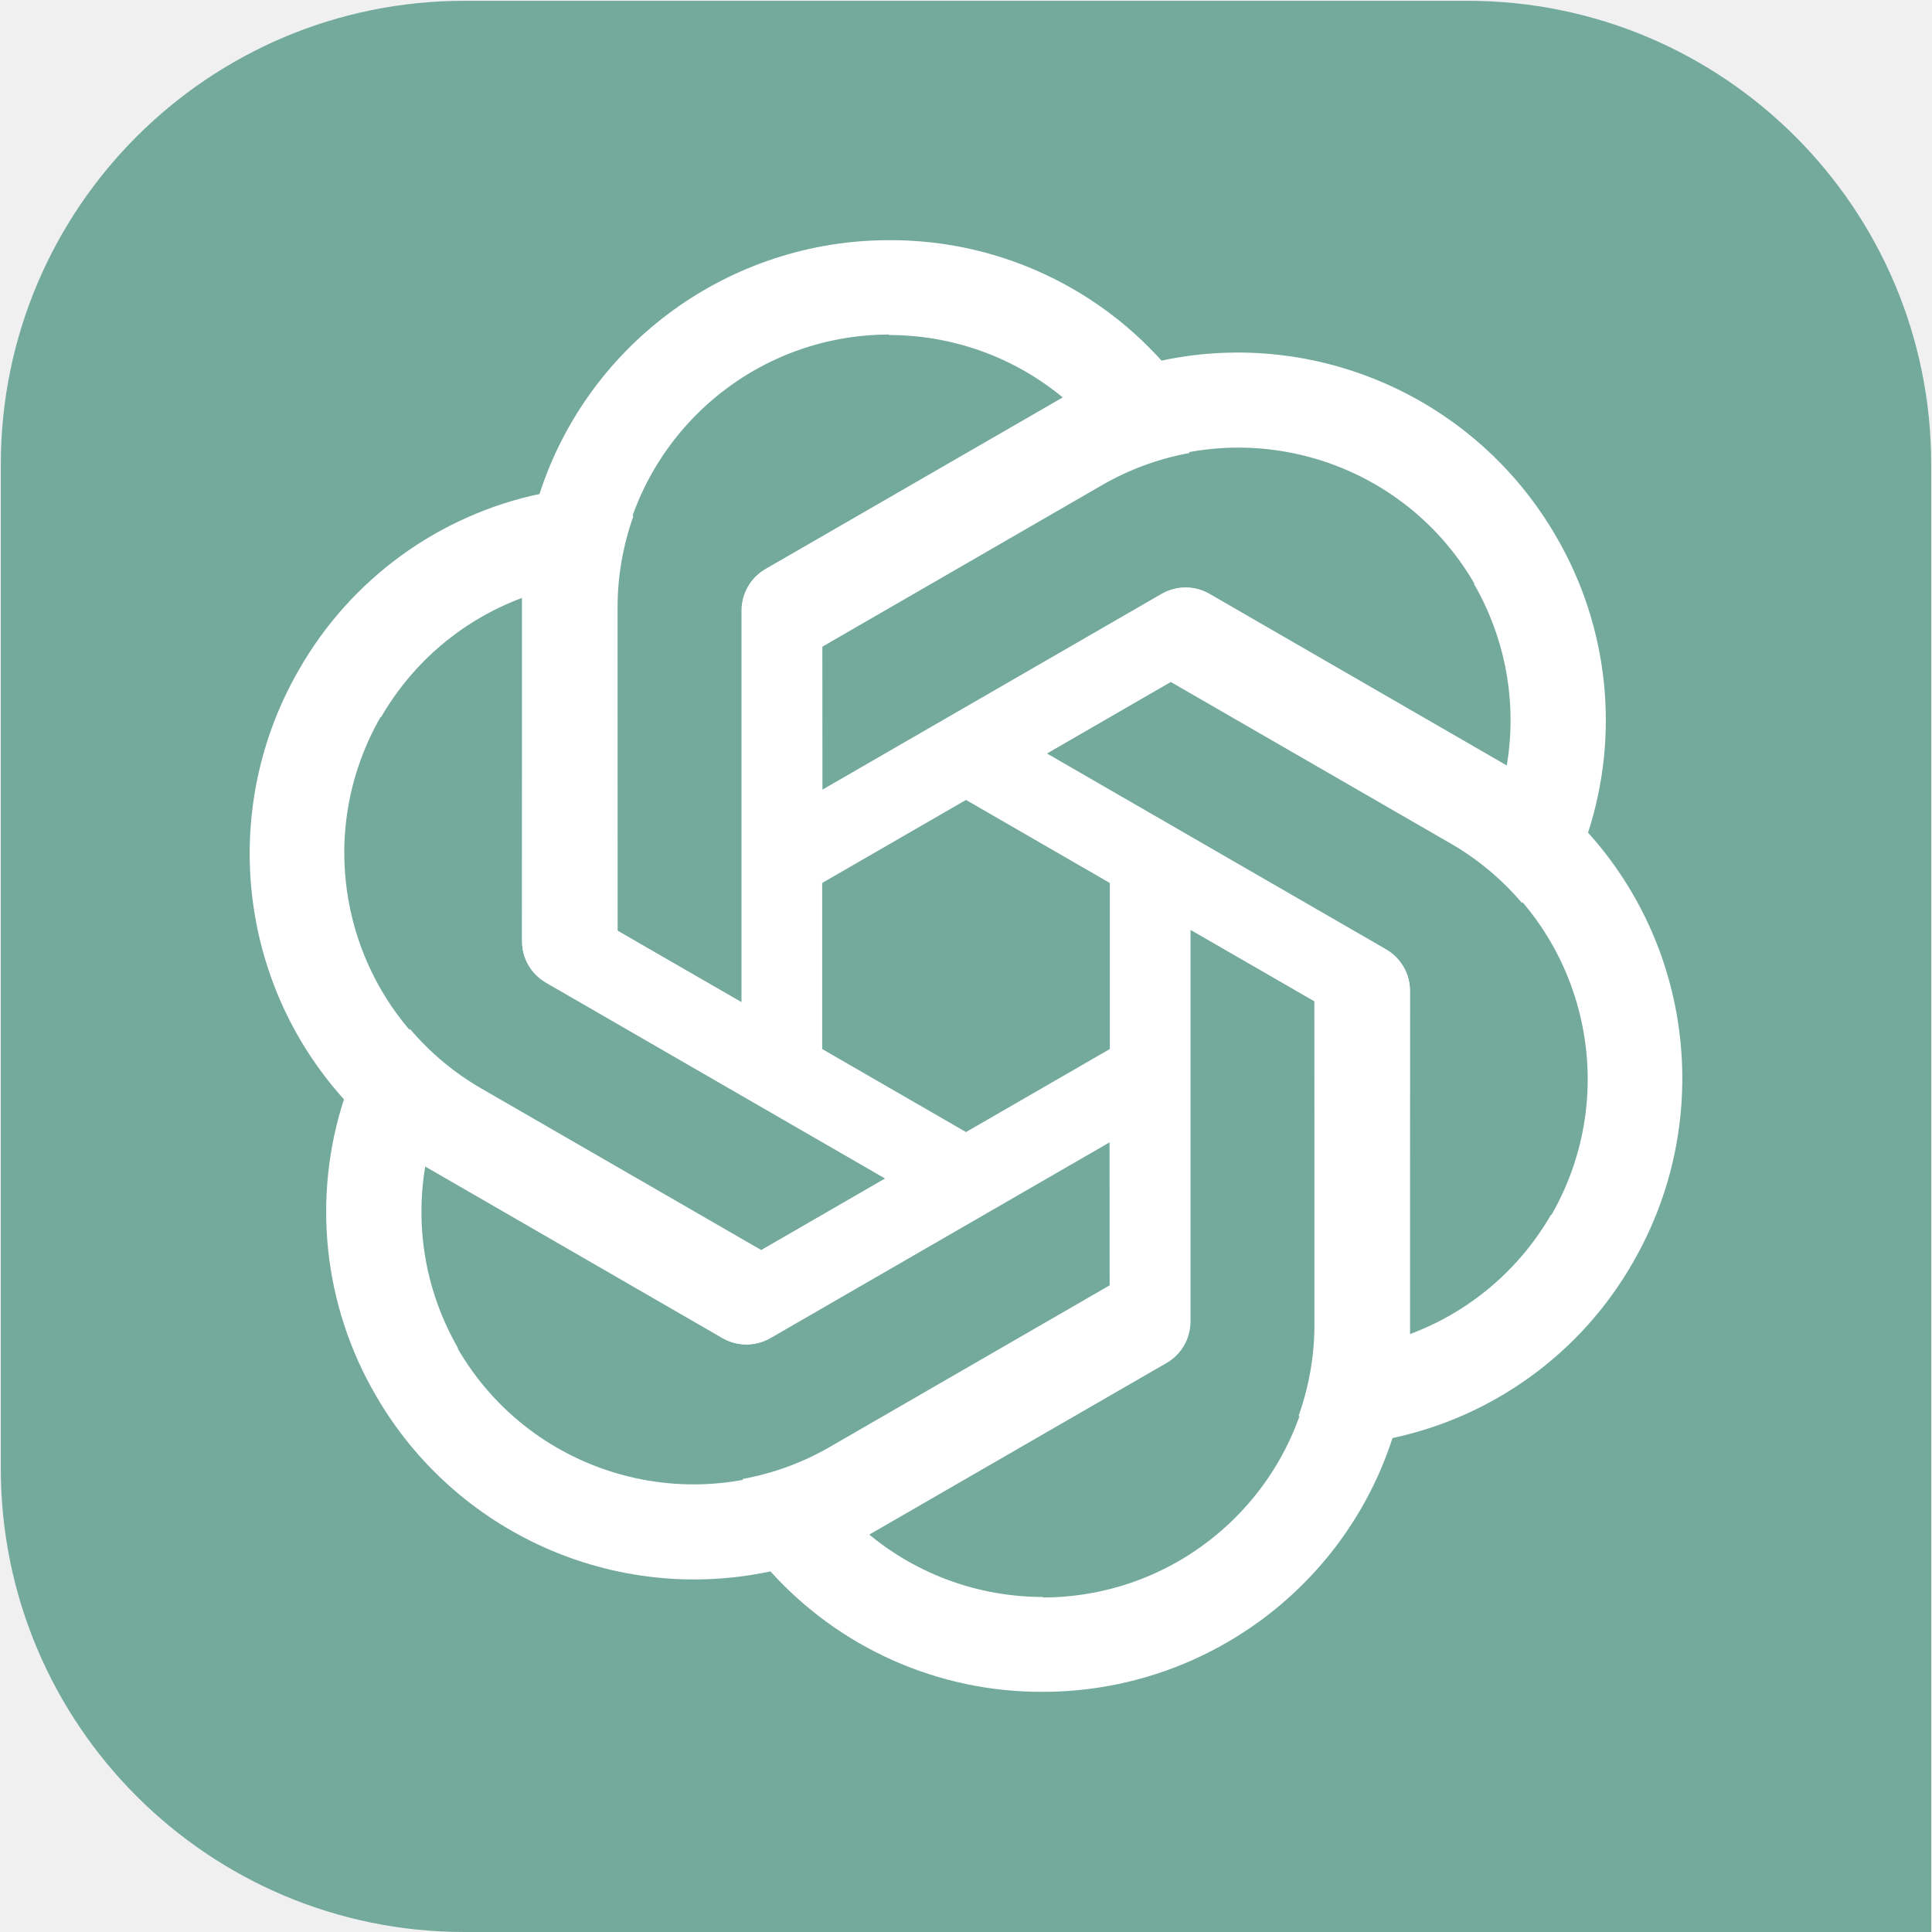
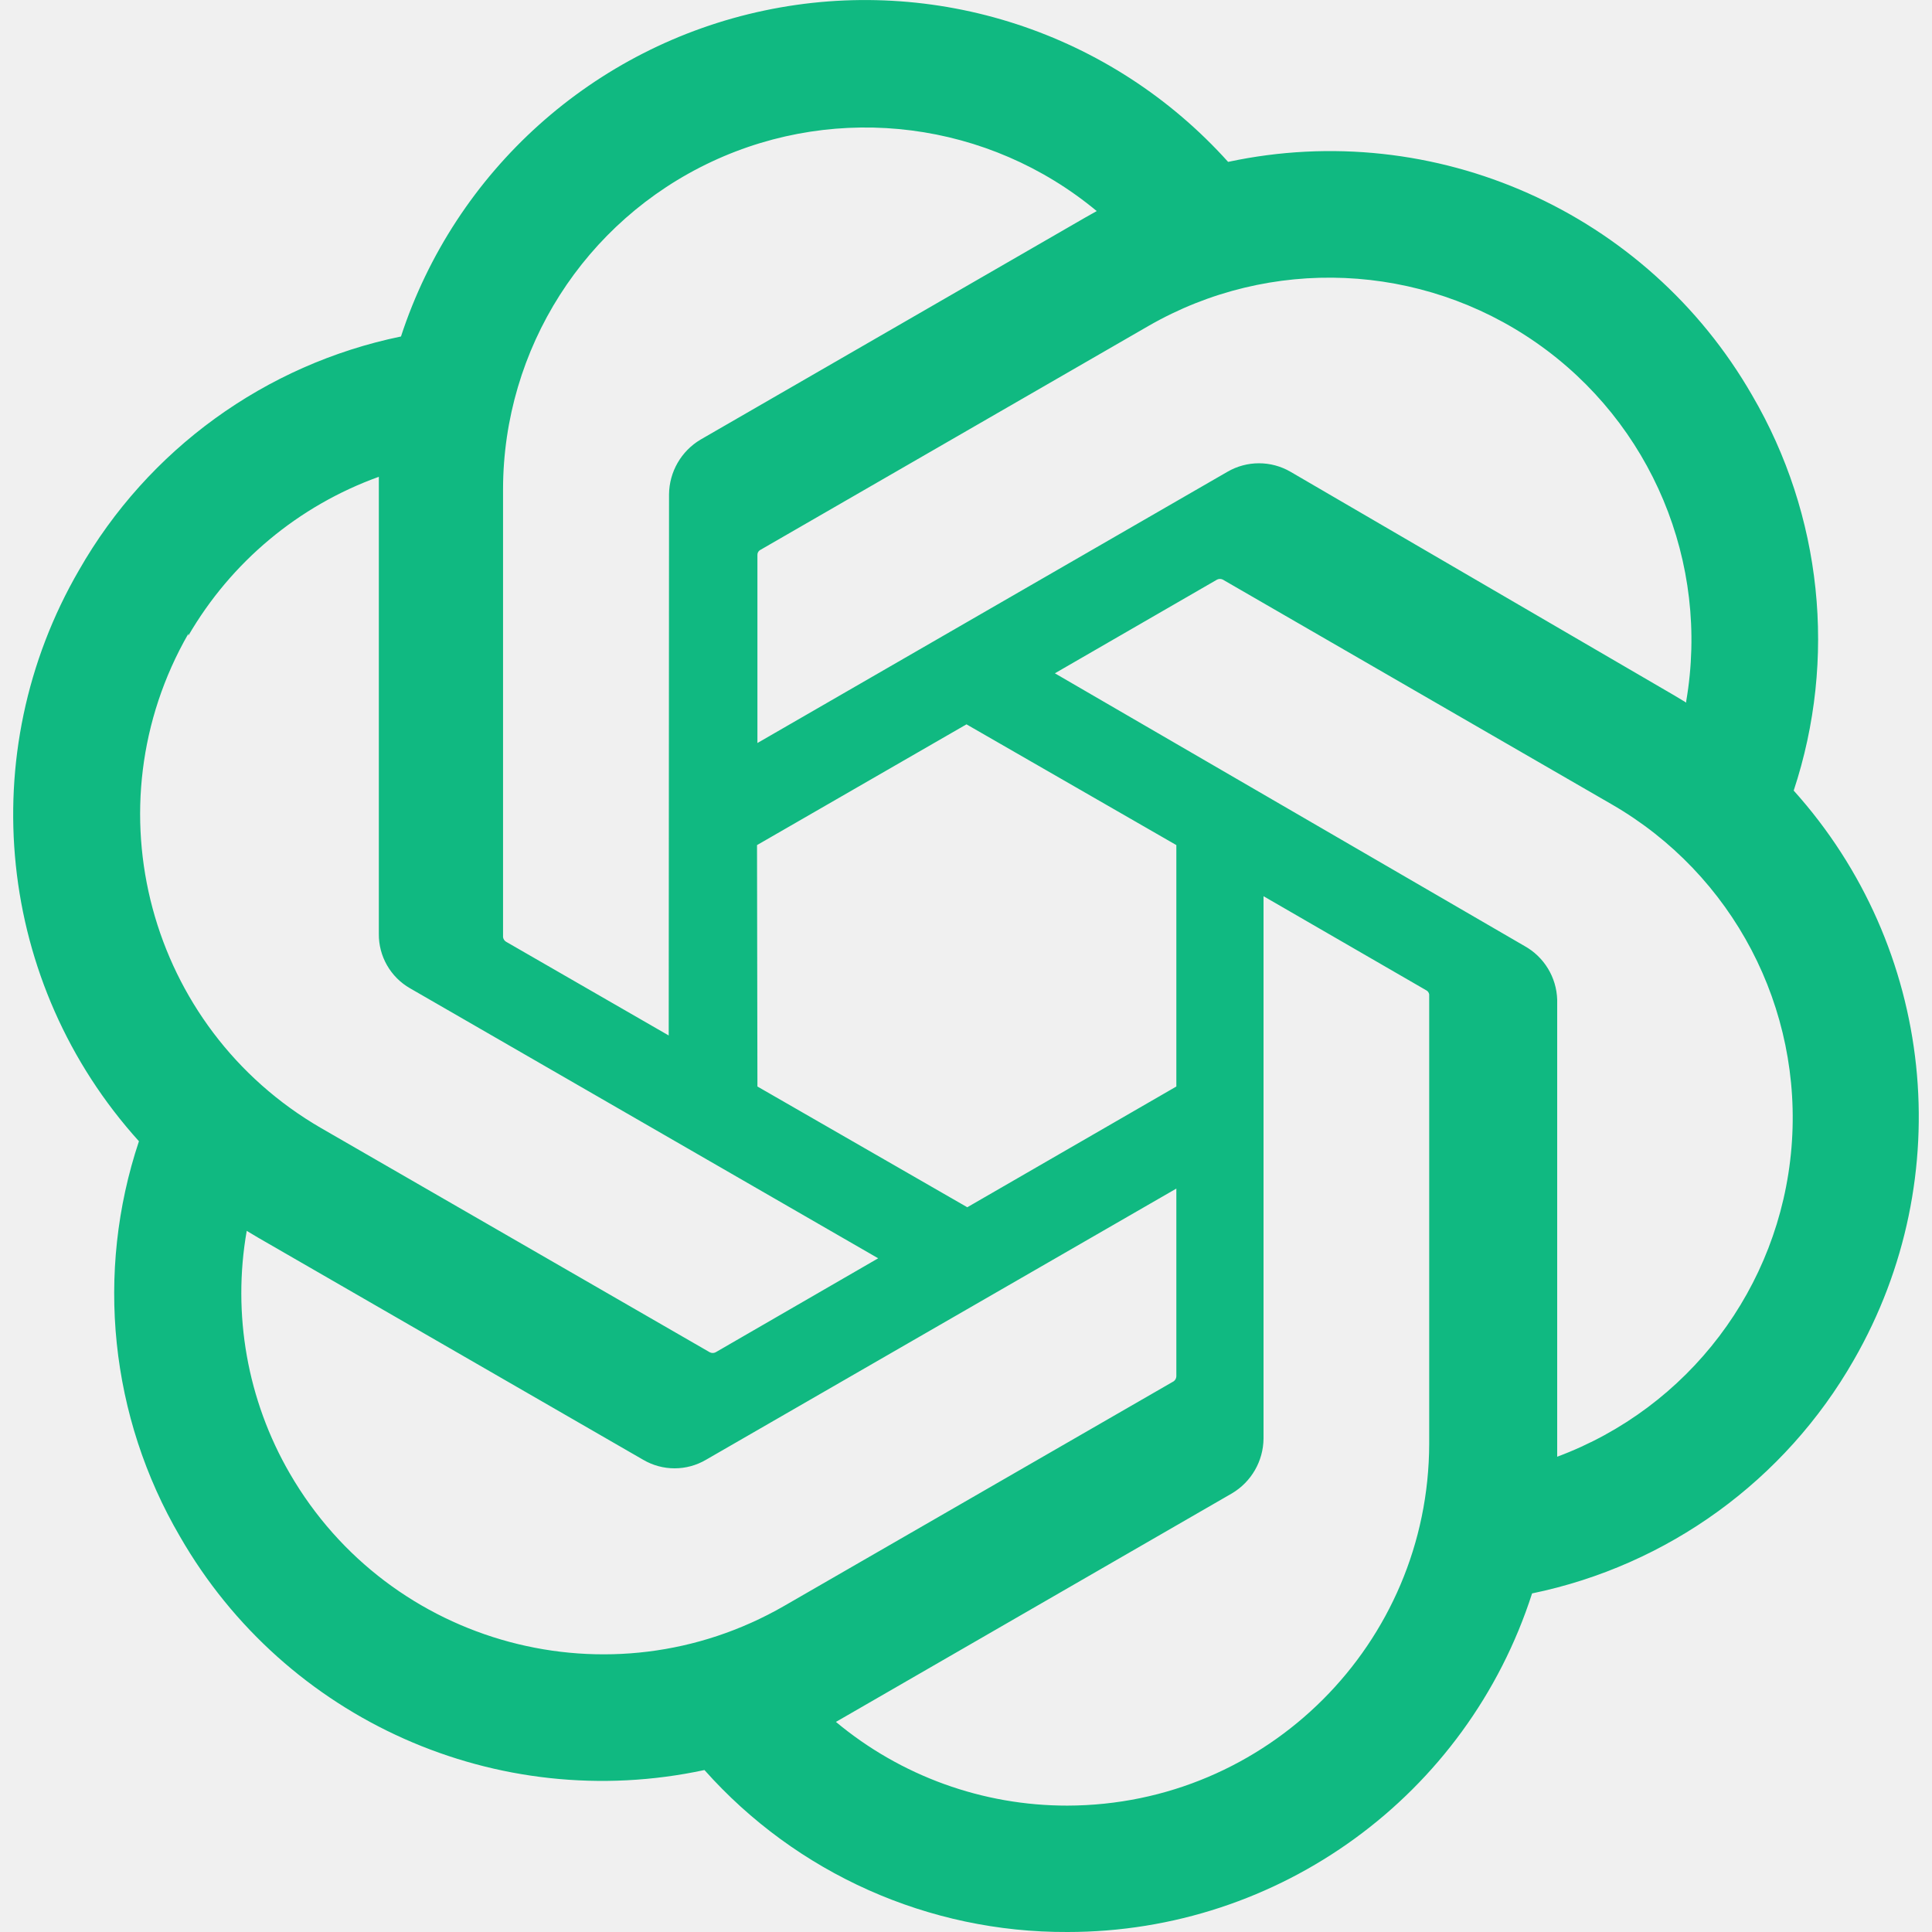
- <svg xmlns="http://www.w3.org/2000/svg" xmlns:xlink="http://www.w3.org/1999/xlink" viewBox="0 0 2406 2406">
-   <path d="M1 578.4C1 259.5 259.5 1 578.4 1h1249.1c319 0 577.5 258.5 577.5 577.4V2406H578.4C259.5 2406 1 2147.5 1 1828.6V578.4z" fill="#74aa9c" />
-   <path id="a" d="M1107.3 299.1c-197.999 0-373.9 127.3-435.2 315.3L650 743.5v427.9c0 21.4 11 40.4 29.4 51.4l344.5 198.515V833.3h.1v-27.9L1372.7 604c33.715-19.52 70.44-32.857 108.47-39.828L1447.6 450.3C1361 353.5 1237.1 298.5 1107.3 299.1zm0 117.5-.6.6c79.699 0 156.3 27.5 217.6 78.4-2.5 1.2-7.4 4.3-11 6.1L952.8 709.3c-18.4 10.4-29.4 30-29.4 51.4V1248l-155.1-89.4V755.8c-.1-187.099 151.601-338.9 339-339.2z" fill="#fff" />
-   <use xlink:href="#a" transform="rotate(60 1203 1203)" />
-   <use xlink:href="#a" transform="rotate(120 1203 1203)" />
-   <use xlink:href="#a" transform="rotate(180 1203 1203)" />
-   <use xlink:href="#a" transform="rotate(240 1203 1203)" />
-   <use xlink:href="#a" transform="rotate(300 1203 1203)" />
+ <svg xmlns="http://www.w3.org/2000/svg" width="1em" height="1em" viewBox="0 0 24 24">
+   <path fill="#10B981" d="M22.282 9.821a6 6 0 0 0-.516-4.91a6.05 6.05 0 0 0-6.51-2.9A6.065 6.065 0 0 0 4.981 4.18a6 6 0 0 0-3.998 2.9a6.05 6.05 0 0 0 .743 7.097a5.98 5.98 0 0 0 .51 4.911a6.05 6.05 0 0 0 6.515 2.9A6 6 0 0 0 13.26 24a6.06 6.06 0 0 0 5.772-4.206a6 6 0 0 0 3.997-2.9a6.06 6.06 0 0 0-.747-7.073M13.26 22.43a4.48 4.48 0 0 1-2.876-1.04l.141-.081l4.779-2.758a.8.8 0 0 0 .392-.681v-6.737l2.02 1.168a.07.07 0 0 1 .038.052v5.583a4.504 4.504 0 0 1-4.494 4.494M3.6 18.304a4.47 4.47 0 0 1-.535-3.014l.142.085l4.783 2.759a.77.77 0 0 0 .78 0l5.843-3.369v2.332a.08.08 0 0 1-.033.062L9.74 19.95a4.5 4.5 0 0 1-6.14-1.646M2.34 7.896a4.5 4.5 0 0 1 2.366-1.973V11.6a.77.77 0 0 0 .388.677l5.815 3.354l-2.02 1.168a.08.08 0 0 1-.071 0l-4.83-2.786A4.504 4.504 0 0 1 2.34 7.872zm16.597 3.855l-5.833-3.387L15.119 7.2a.08.08 0 0 1 .071 0l4.83 2.791a4.494 4.494 0 0 1-.676 8.105v-5.678a.79.79 0 0 0-.407-.667m2.01-3.023l-.141-.085l-4.774-2.782a.78.78 0 0 0-.785 0L9.409 9.23V6.897a.07.07 0 0 1 .028-.061l4.83-2.787a4.5 4.5 0 0 1 6.68 4.66zm-12.64 4.135l-2.02-1.164a.08.08 0 0 1-.038-.057V6.075a4.5 4.5 0 0 1 7.375-3.453l-.142.08L8.704 5.46a.8.8 0 0 0-.393.681zm1.097-2.365l2.602-1.5l2.607 1.5v2.999l-2.597 1.5l-2.607-1.5Z" />
</svg>
